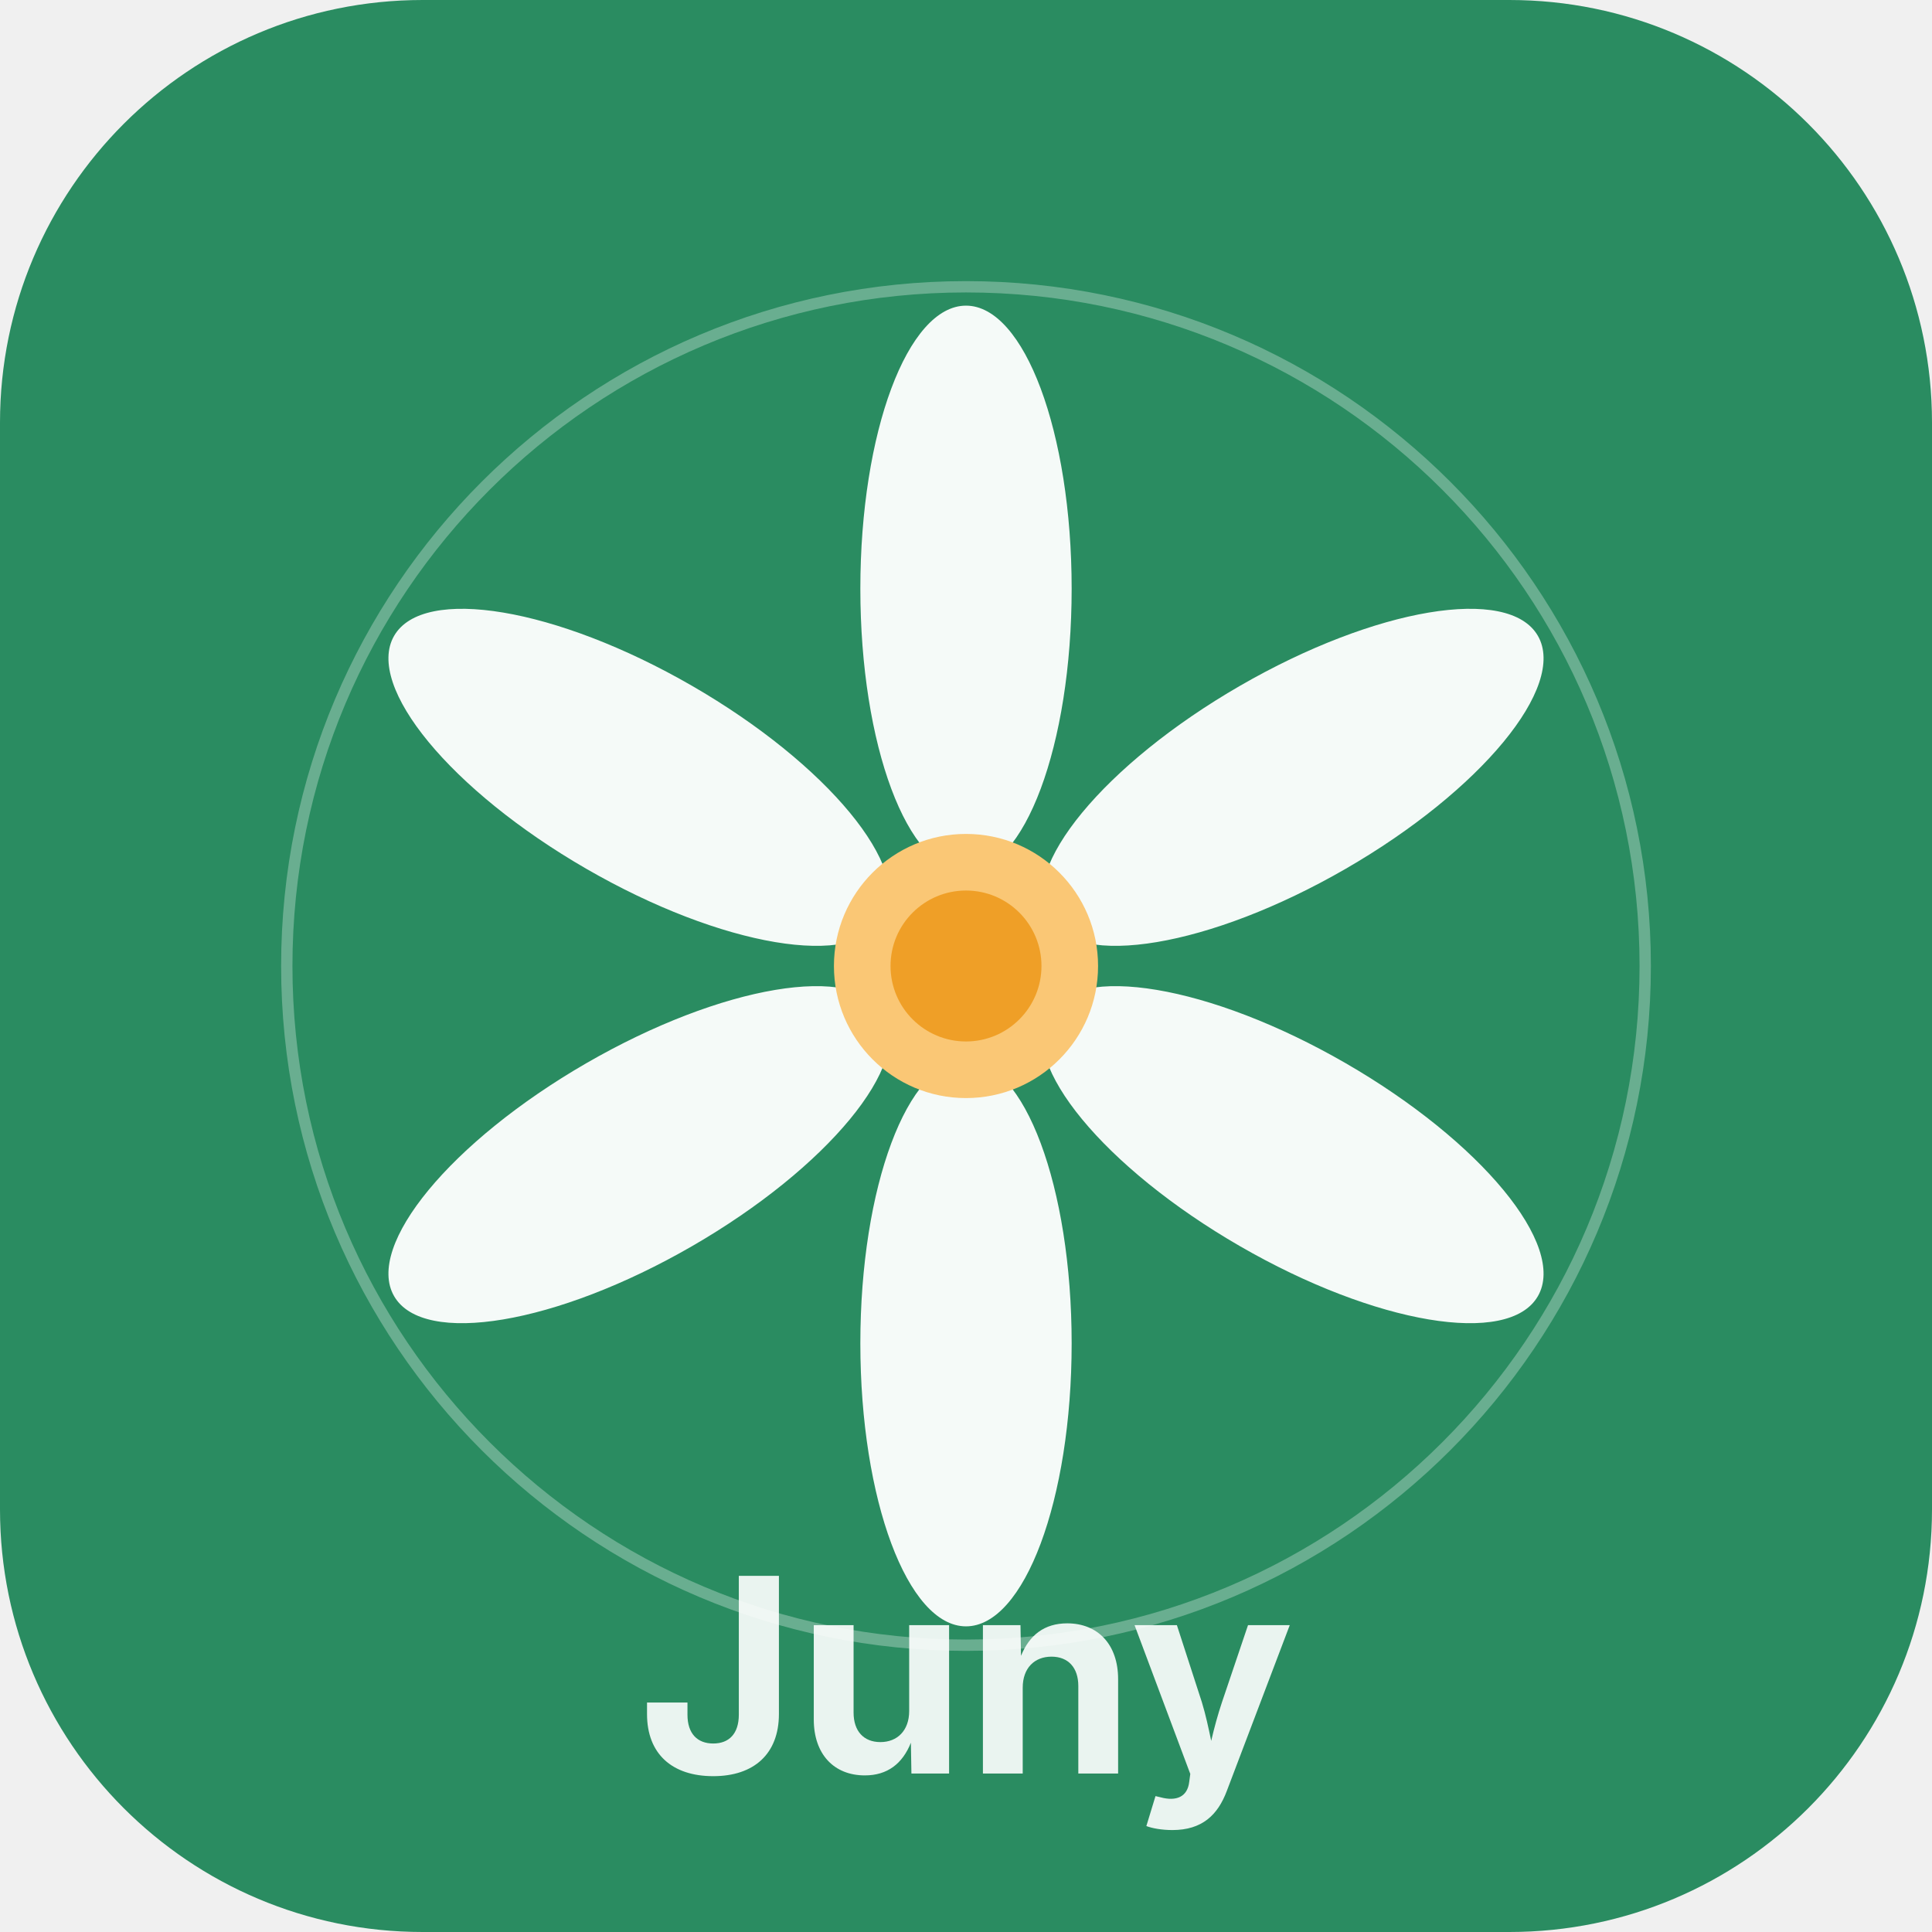
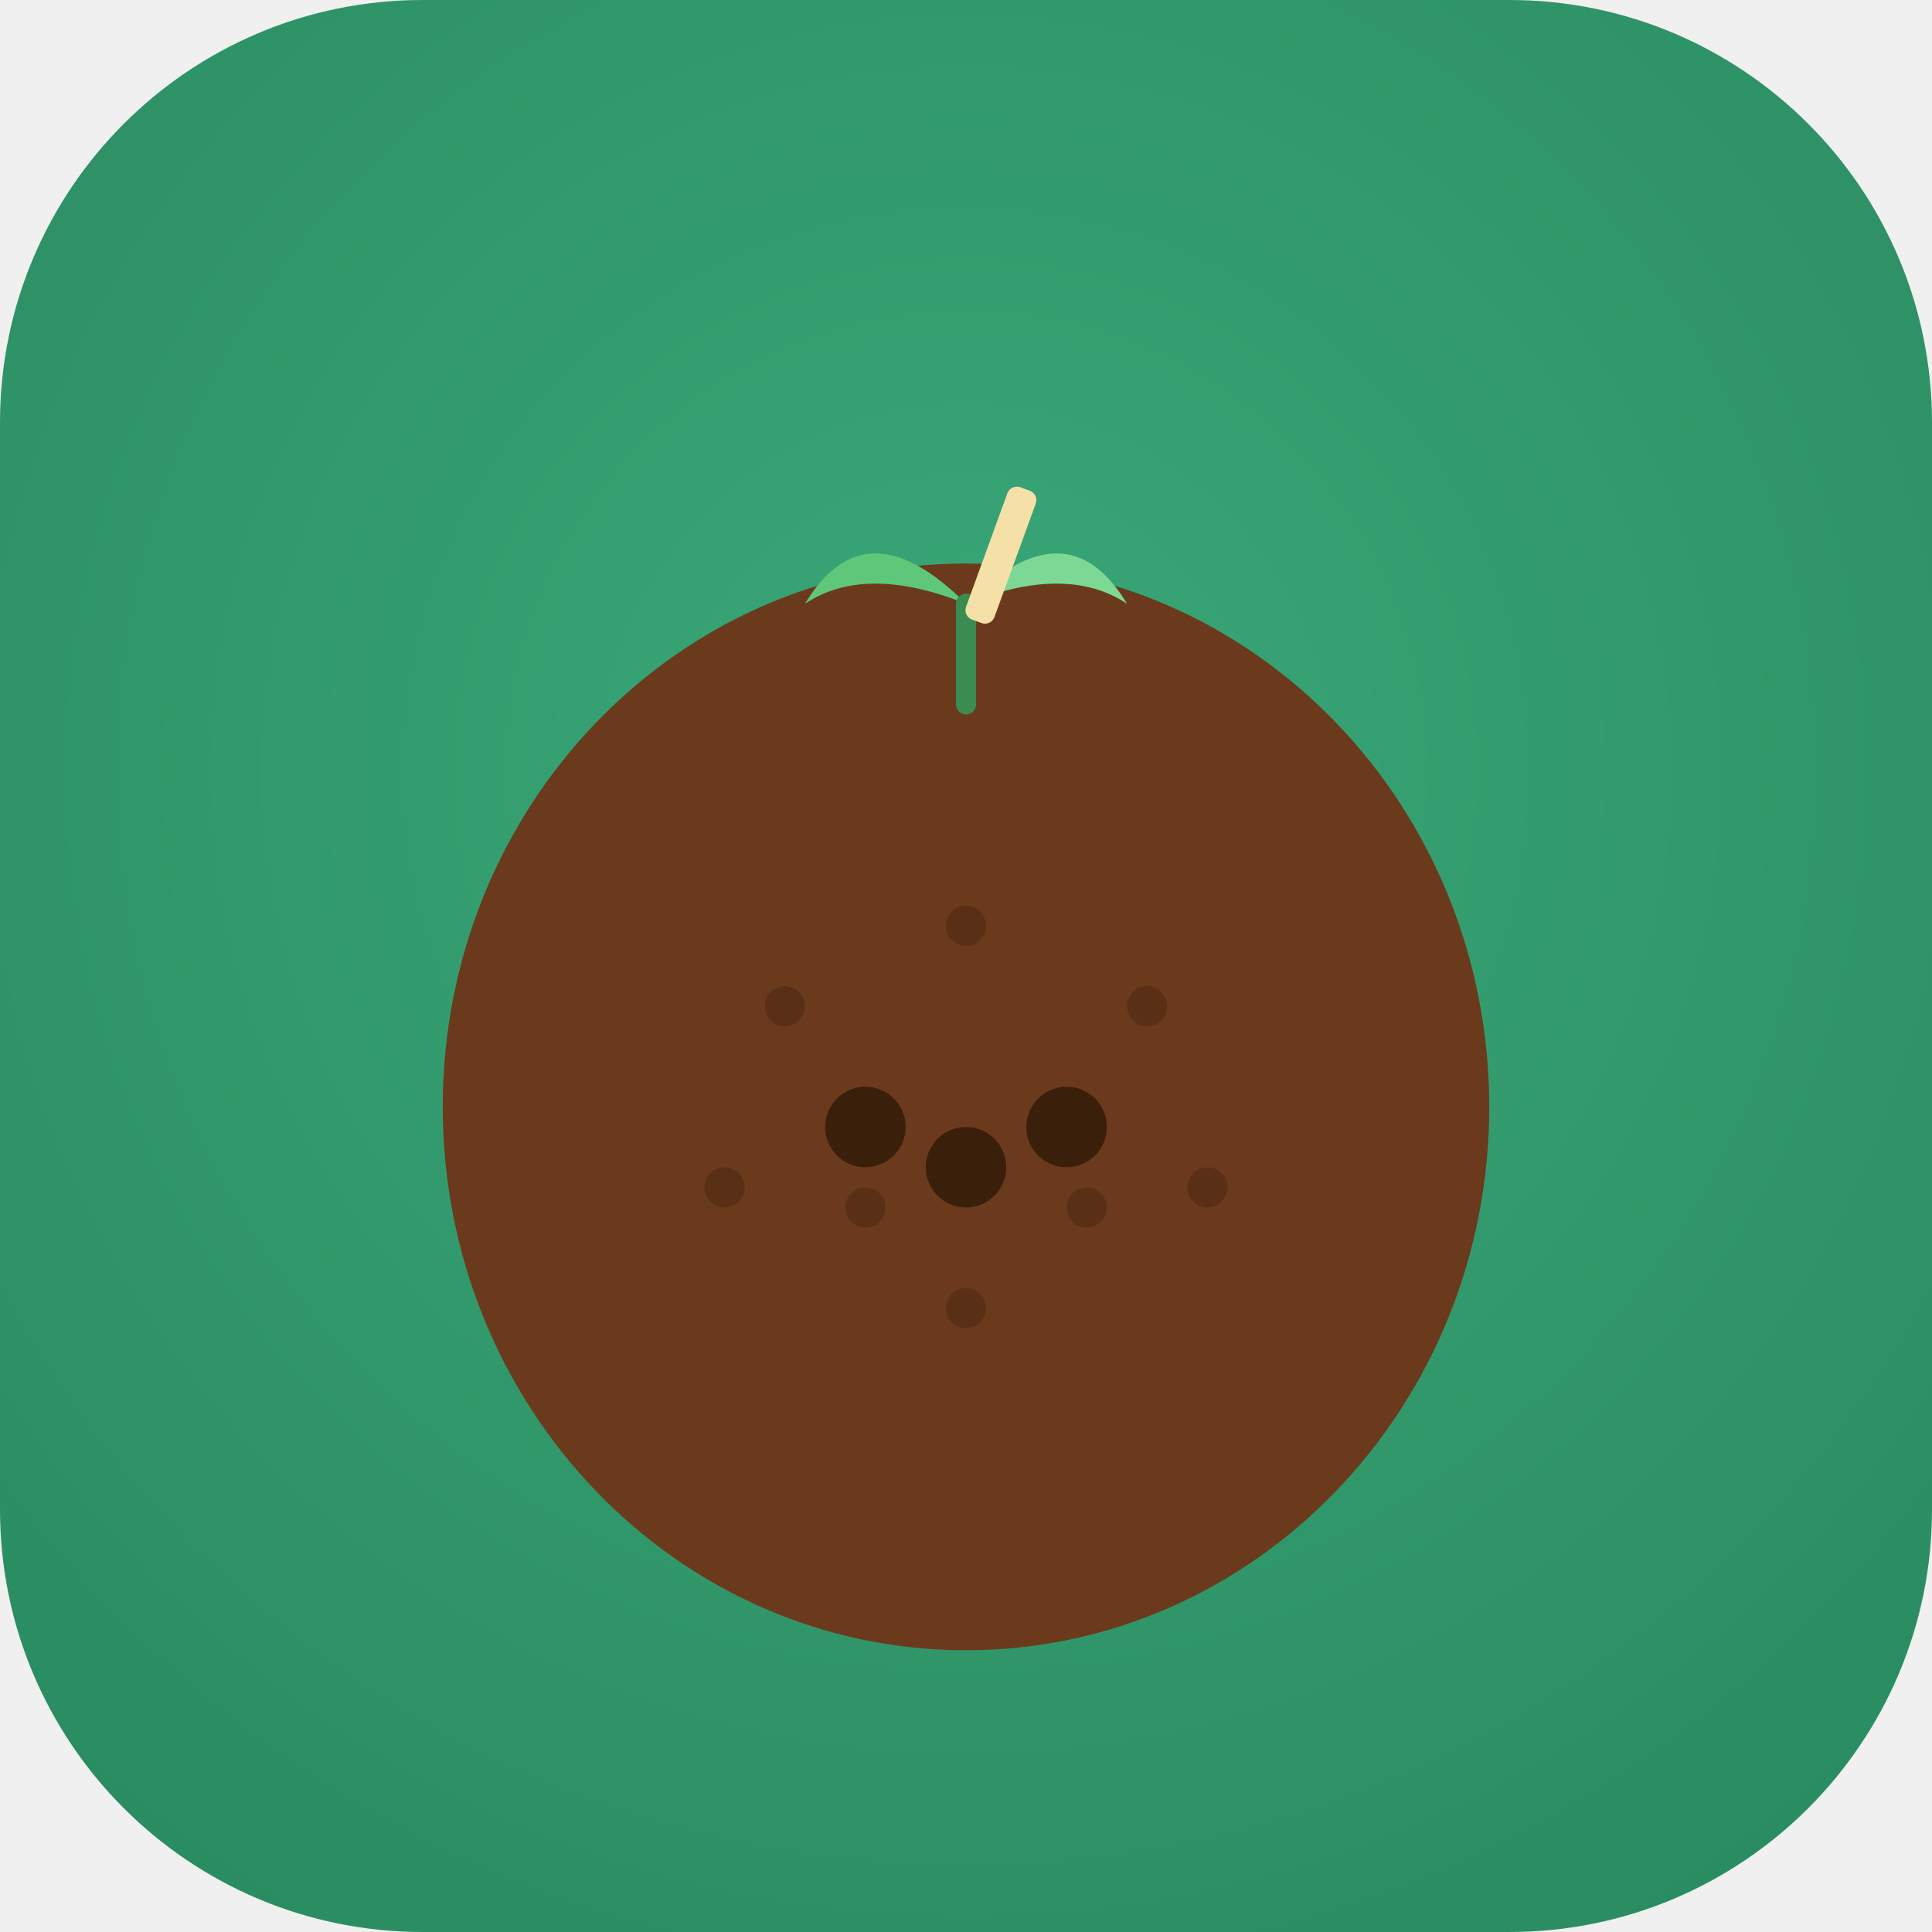
- <svg xmlns="http://www.w3.org/2000/svg" viewBox="0 0 512 512" width="512" height="512">
-   <rect width="512" height="512" rx="112" fill="#2a8c61" />
-   <circle cx="256" cy="256" r="180" fill="none" stroke="#fff" stroke-width="3" opacity="0.3" />
-   <g transform="translate(256,256)">
-     <ellipse cx="0" cy="-100" rx="28" ry="75" fill="#fff" opacity="0.95" />
-     <ellipse cx="0" cy="-100" rx="28" ry="75" fill="#fff" opacity="0.95" transform="rotate(60)" />
-     <ellipse cx="0" cy="-100" rx="28" ry="75" fill="#fff" opacity="0.95" transform="rotate(120)" />
-     <ellipse cx="0" cy="-100" rx="28" ry="75" fill="#fff" opacity="0.95" transform="rotate(180)" />
-     <ellipse cx="0" cy="-100" rx="28" ry="75" fill="#fff" opacity="0.95" transform="rotate(240)" />
-     <ellipse cx="0" cy="-100" rx="28" ry="75" fill="#fff" opacity="0.95" transform="rotate(300)" />
-     <circle cx="0" cy="0" r="35" fill="#fac775" />
-     <circle cx="0" cy="0" r="20" fill="#ef9f27" />
-   </g>
-   <text x="256" y="470" text-anchor="middle" font-family="-apple-system,system-ui,sans-serif" font-size="72" font-weight="bold" fill="#fff" opacity="0.9">Juny</text>
+ <svg xmlns="http://www.w3.org/2000/svg" viewBox="0 0 192 192">
+   <defs>
+     <radialGradient id="bg" cx="50%" cy="40%" r="70%">
+       <stop offset="0%" stop-color="#3aa878" />
+       <stop offset="100%" stop-color="#2a8c61" />
+     </radialGradient>
+   </defs>
+   <rect width="192" height="192" rx="42" fill="url(#bg)" />
+   <ellipse cx="96" cy="110" rx="52" ry="54" fill="#6b3a1c" />
+   <circle cx="78" cy="100" r="2" fill="#4a2810" opacity="0.55" />
+   <circle cx="96" cy="92" r="2" fill="#4a2810" opacity="0.55" />
+   <circle cx="114" cy="100" r="2" fill="#4a2810" opacity="0.55" />
+   <circle cx="86" cy="120" r="2" fill="#4a2810" opacity="0.55" />
+   <circle cx="108" cy="120" r="2" fill="#4a2810" opacity="0.55" />
+   <circle cx="96" cy="130" r="2" fill="#4a2810" opacity="0.55" />
+   <circle cx="72" cy="118" r="2" fill="#4a2810" opacity="0.55" />
+   <circle cx="120" cy="118" r="2" fill="#4a2810" opacity="0.55" />
+   <circle cx="86" cy="112" r="4" fill="#3a1f0a" />
+   <circle cx="96" cy="116" r="4" fill="#3a1f0a" />
+   <circle cx="106" cy="112" r="4" fill="#3a1f0a" />
+   <path d="M96 60 Q86 50 80 60 Q86 56 96 60 Z" fill="#5fc77a" />
+   <path d="M96 60 Q106 50 112 60 Q106 56 96 60 Z" fill="#7dd896" />
+   <path d="M96 60 L96 70" stroke="#3a8c50" stroke-width="2" stroke-linecap="round" />
+   <rect x="98" y="48" width="3" height="14" fill="#f5e0a8" rx="1" transform="rotate(20 99 55)" />
</svg>
